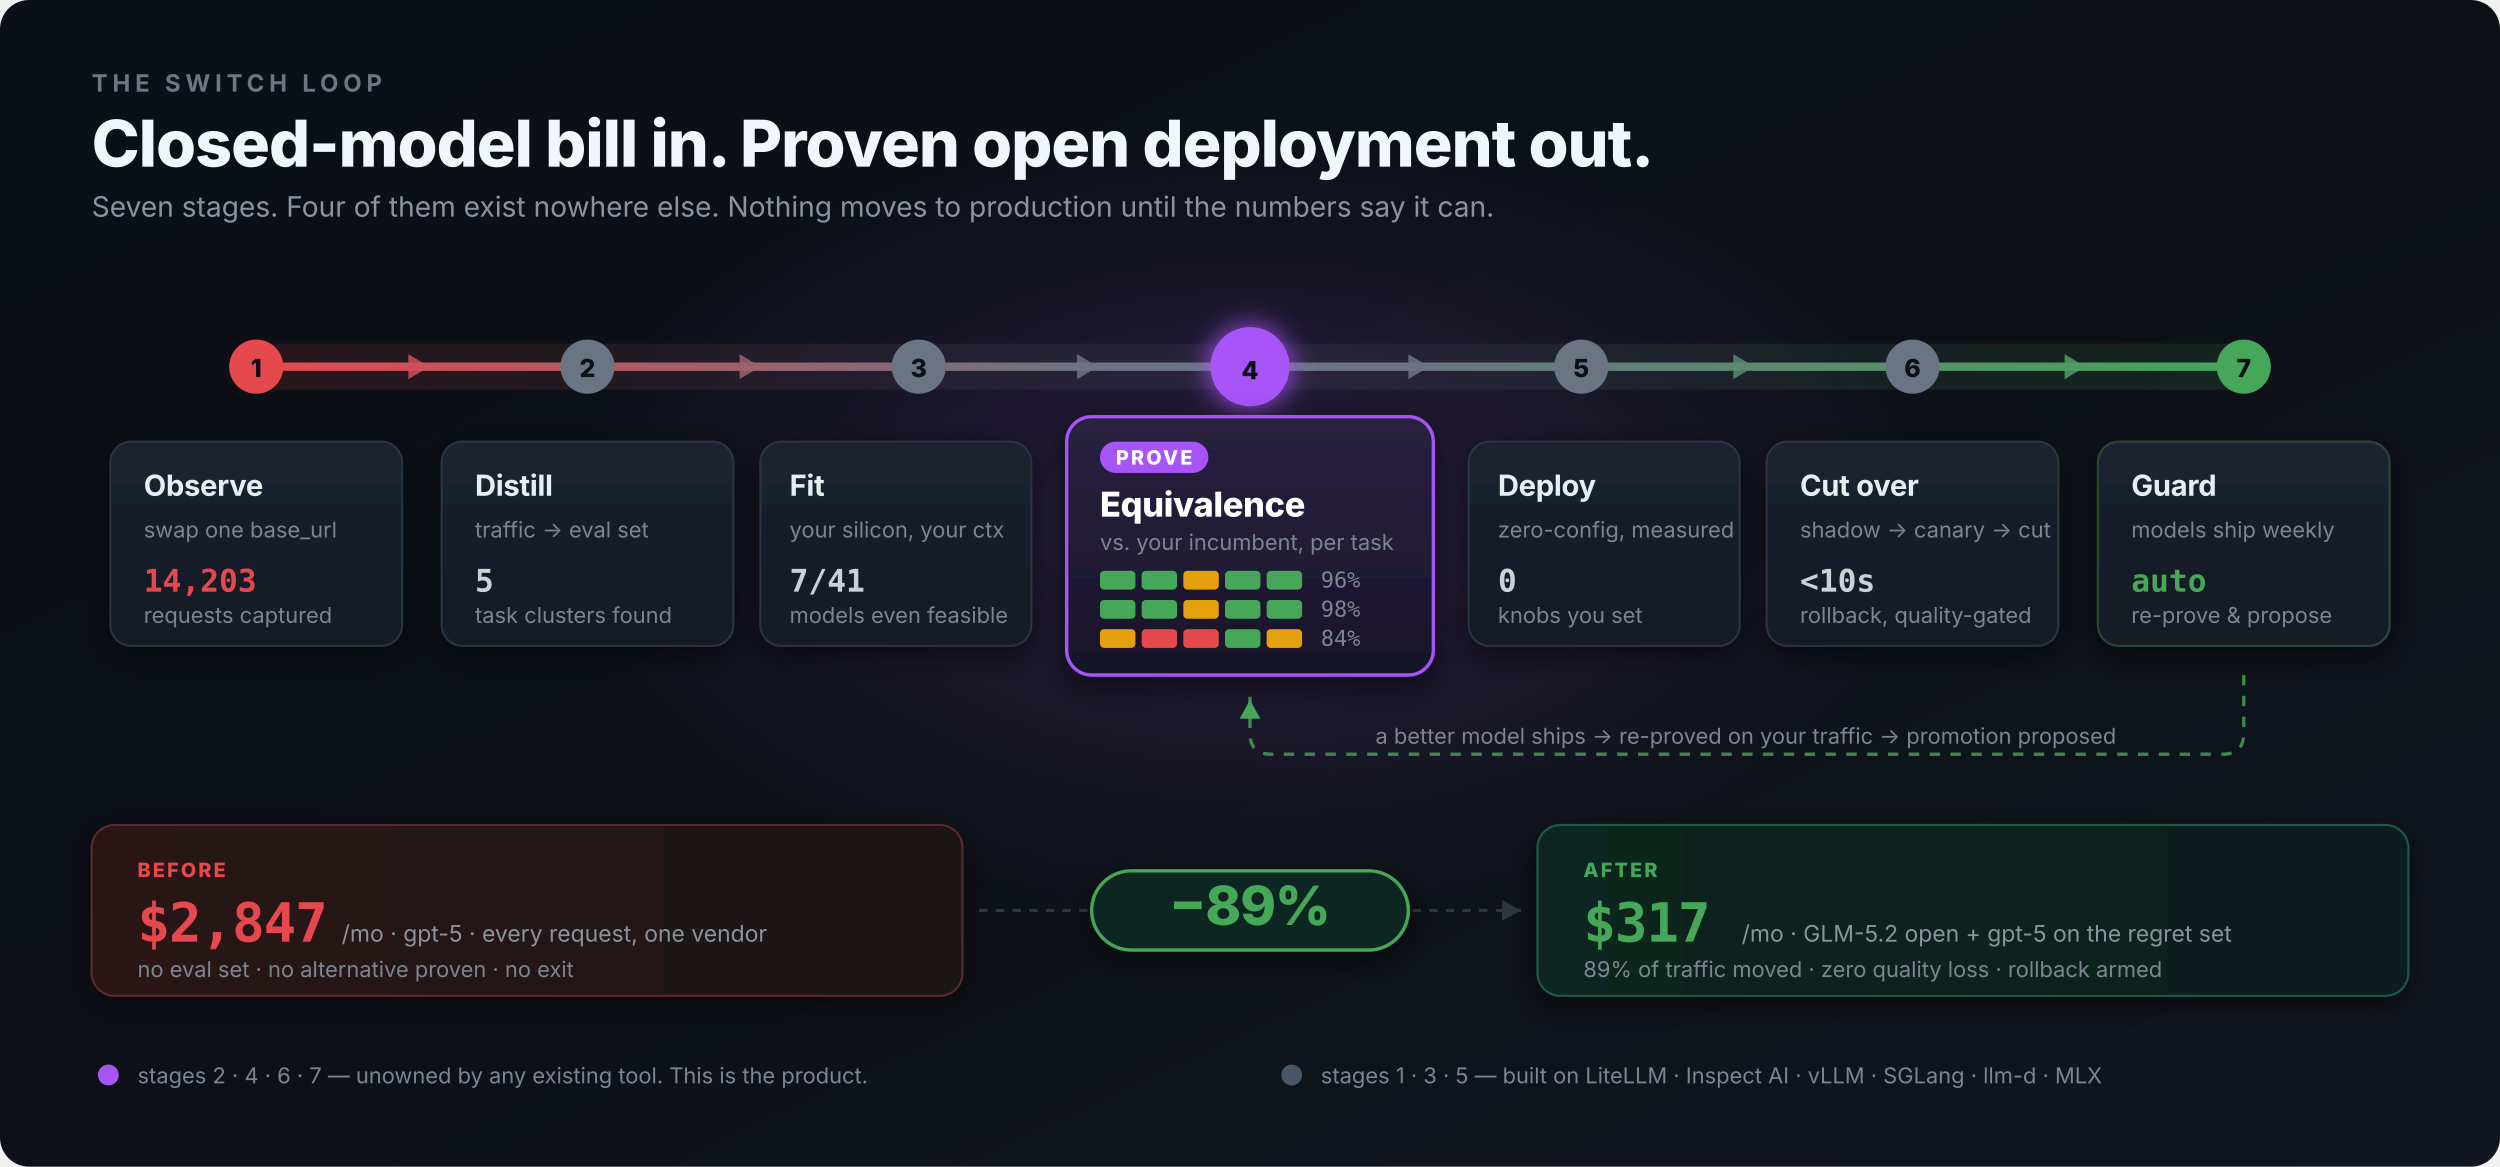
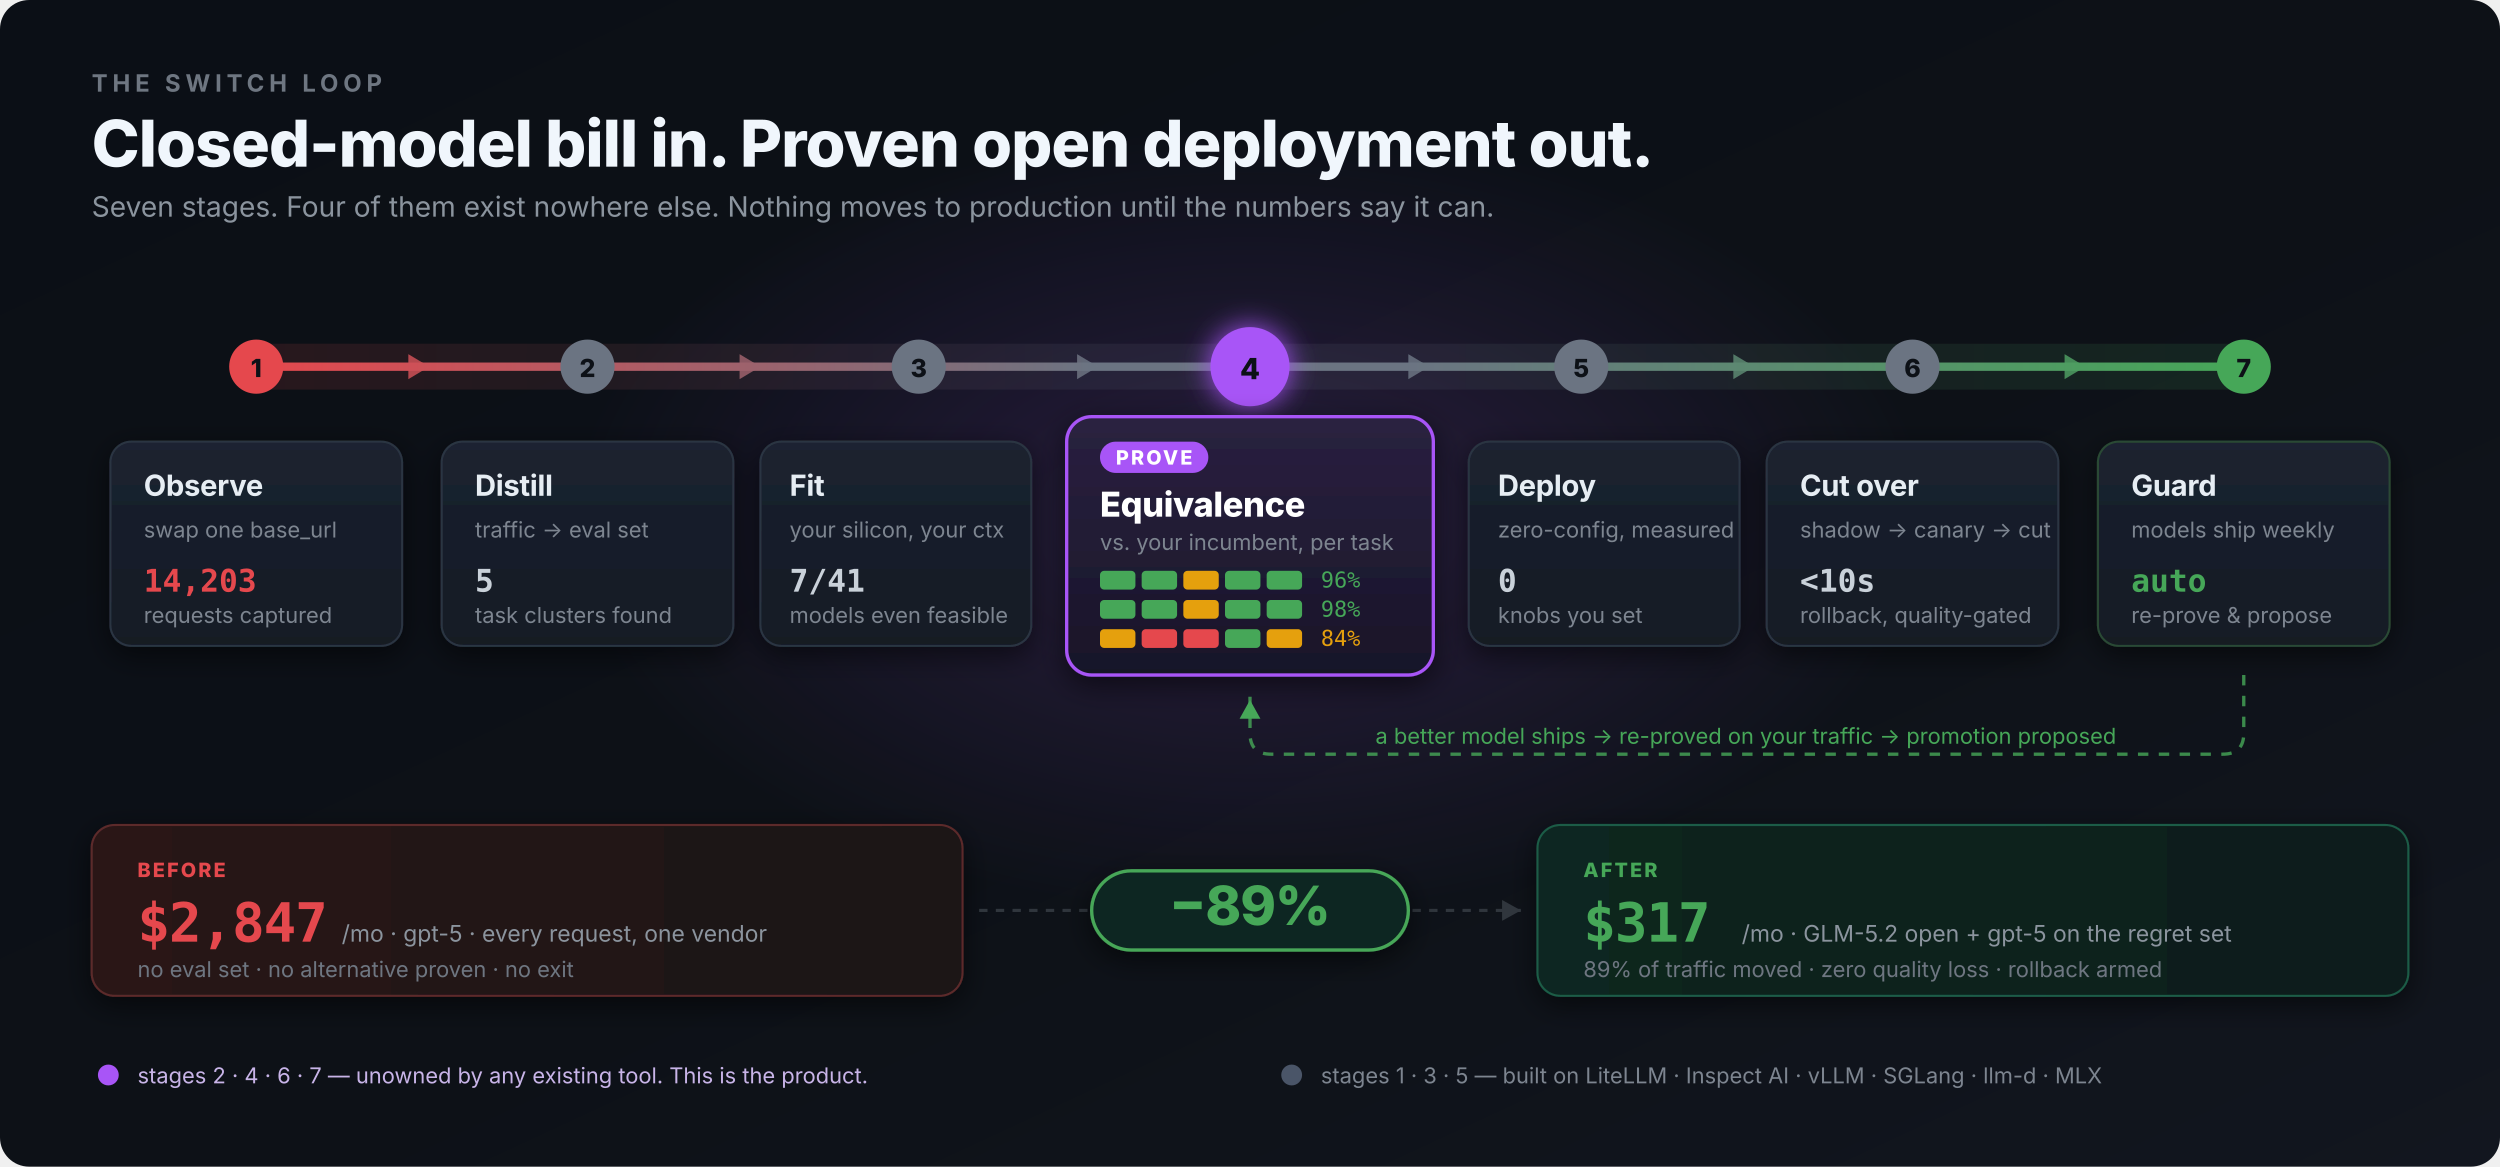
<svg xmlns="http://www.w3.org/2000/svg" viewBox="0 0 1200 560" width="1200" height="560" role="img" aria-label="The Switch Loop: a seven-stage pipeline turning $2,847/mo of closed-model spend into $317/mo of proven open-model inference">
  <defs>
    <linearGradient id="canvas" x1="0" y1="0" x2="1" y2="1">
      <stop offset="0" stop-color="#0b0f16" />
      <stop offset=".55" stop-color="#0d1117" />
      <stop offset="1" stop-color="#12161f" />
    </linearGradient>
    <radialGradient id="halo" cx=".5" cy=".5" r=".5">
      <stop offset="0" stop-color="#a855f7" stop-opacity=".18" />
      <stop offset="1" stop-color="#a855f7" stop-opacity="0" />
    </radialGradient>
    <linearGradient id="flow" gradientUnits="userSpaceOnUse" x1="123" y1="0" x2="1077" y2="0">
      <stop offset="0" stop-color="#e5484d" />
      <stop offset=".42" stop-color="#6b7482" />
      <stop offset=".58" stop-color="#6b7482" />
      <stop offset="1" stop-color="#46a758" />
    </linearGradient>
    <linearGradient id="cardfill" x1="0" y1="0" x2="0" y2="1">
      <stop offset="0" stop-color="#1b2230" />
      <stop offset="1" stop-color="#141a24" />
    </linearGradient>
    <linearGradient id="herofill" x1="0" y1="0" x2="0" y2="1">
      <stop offset="0" stop-color="#2a2140" />
      <stop offset="1" stop-color="#181528" />
    </linearGradient>
    <linearGradient id="beforefill" x1="0" y1="0" x2="1" y2="0">
      <stop offset="0" stop-color="#2a1618" />
      <stop offset="1" stop-color="#1a1216" />
    </linearGradient>
    <linearGradient id="afterfill" x1="0" y1="0" x2="1" y2="0">
      <stop offset="0" stop-color="#0f2620" />
      <stop offset="1" stop-color="#0d1d1a" />
    </linearGradient>
    <filter id="lift" x="-40%" y="-40%" width="180%" height="180%">
      <feDropShadow dx="0" dy="4" stdDeviation="7" flood-color="#000" flood-opacity=".55" />
    </filter>
    <filter id="glow" x="-70%" y="-70%" width="240%" height="240%">
      <feGaussianBlur stdDeviation="7" result="b" />
      <feMerge>
        <feMergeNode in="b" />
        <feMergeNode in="SourceGraphic" />
      </feMerge>
    </filter>
    <style>
    .t   { font-family: ui-sans-serif,-apple-system,"Segoe UI",Inter,Roboto,sans-serif; }
    .m   { font-family: ui-monospace,SFMono-Regular,Menlo,monospace; }
    .kick{ font-size:11.5px; fill:#6e7681; letter-spacing:.20em; font-weight:700; }
    .h1  { font-size:31px; font-weight:800; fill:#f0f6fc; letter-spacing:-.015em; }
    .lede{ font-size:13.5px; fill:#8b949e; }
    .stg { font-size:14px; font-weight:700; fill:#e6edf3; letter-spacing:-.01em; }
    .stgH{ font-size:16.5px; font-weight:800; fill:#fff; letter-spacing:-.01em; }
    .cap { font-size:10.5px; fill:#7d8590; }
    .num { font-size:15px; font-weight:800; }
    .nn  { font-size:12px; font-weight:800; fill:#0d1117; }
    .tag { font-size:9.5px; font-weight:800; letter-spacing:.11em; }
    .big { font-size:26px; font-weight:800; letter-spacing:-.02em; }
    .lbl { font-size:11px; fill:#8b949e; }
  </style>
  </defs>
  <rect width="1200" height="560" rx="14" fill="url(#canvas)" />
  <ellipse cx="600" cy="250" rx="330" ry="190" fill="url(#halo)" />
  <text class="t kick" x="44" y="44">THE SWITCH LOOP</text>
  <text class="t h1" x="44" y="80">Closed-model bill in. Proven open deployment out.</text>
  <text class="t lede" x="44" y="104">Seven stages. Four of them exist nowhere else. Nothing moves to production until the numbers say it can.</text>
  <path d="M123 176 H1077" stroke="url(#flow)" stroke-width="22" stroke-linecap="round" opacity=".13" />
  <path d="M123 176 H1077" stroke="url(#flow)" stroke-width="4" stroke-linecap="round" />
  <g fill="url(#flow)" opacity=".85">
    <path d="M196 170 l10 6 -10 6 z" />
    <path d="M355 170 l10 6 -10 6 z" />
    <path d="M517 170 l10 6 -10 6 z" />
    <path d="M676 170 l10 6 -10 6 z" />
    <path d="M832 170 l10 6 -10 6 z" />
    <path d="M991 170 l10 6 -10 6 z" />
  </g>
  <g class="t">
    <circle cx="123" cy="176" r="13" fill="#e5484d" />
    <text class="nn" x="123" y="181" text-anchor="middle">1</text>
    <circle cx="282" cy="176" r="13" fill="#6b7482" />
    <text class="nn" x="282" y="181" text-anchor="middle">2</text>
    <circle cx="441" cy="176" r="13" fill="#6b7482" />
    <text class="nn" x="441" y="181" text-anchor="middle">3</text>
    <circle cx="600" cy="176" r="19" fill="#a855f7" filter="url(#glow)" />
-     <text class="nn" x="600" y="182" text-anchor="middle" font-size="14">4</text>
+     <text class="nn" x="600" y="182" text-anchor="middle" style="font-size:14px">4</text>
    <circle cx="759" cy="176" r="13" fill="#6b7482" />
    <text class="nn" x="759" y="181" text-anchor="middle">5</text>
    <circle cx="918" cy="176" r="13" fill="#6b7482" />
    <text class="nn" x="918" y="181" text-anchor="middle">6</text>
    <circle cx="1077" cy="176" r="13" fill="#46a758" />
    <text class="nn" x="1077" y="181" text-anchor="middle">7</text>
  </g>
  <g class="t" filter="url(#lift)">
    <rect x="53" y="212" width="140" height="98" rx="10" fill="url(#cardfill)" stroke="#2c3442" />
    <rect x="212" y="212" width="140" height="98" rx="10" fill="url(#cardfill)" stroke="#2c3442" />
    <rect x="365" y="212" width="130" height="98" rx="10" fill="url(#cardfill)" stroke="#2c3442" />
    <rect x="705" y="212" width="130" height="98" rx="10" fill="url(#cardfill)" stroke="#2c3442" />
    <rect x="848" y="212" width="140" height="98" rx="10" fill="url(#cardfill)" stroke="#2c3442" />
    <rect x="1007" y="212" width="140" height="98" rx="10" fill="url(#cardfill)" stroke="#2a4a34" />
  </g>
  <g class="t">
    <text class="stg" x="69" y="238">Observe</text>
    <text class="cap" x="69" y="258">swap one base_url</text>
    <text class="num m" x="69" y="284" fill="#e5484d">14,203</text>
    <text class="cap" x="69" y="299">requests captured</text>
    <text class="stg" x="228" y="238">Distill</text>
    <text class="cap" x="228" y="258">traffic → eval set</text>
    <text class="num m" x="228" y="284" fill="#c9d1d9">5</text>
    <text class="cap" x="228" y="299">task clusters found</text>
    <text class="stg" x="379" y="238">Fit</text>
    <text class="cap" x="379" y="258">your silicon, your ctx</text>
    <text class="num m" x="379" y="284" fill="#c9d1d9">7/41</text>
    <text class="cap" x="379" y="299">models even feasible</text>
    <text class="stg" x="719" y="238">Deploy</text>
    <text class="cap" x="719" y="258">zero-config, measured</text>
    <text class="num m" x="719" y="284" fill="#c9d1d9">0</text>
    <text class="cap" x="719" y="299">knobs you set</text>
    <text class="stg" x="864" y="238">Cut over</text>
    <text class="cap" x="864" y="258">shadow → canary → cut</text>
    <text class="num m" x="864" y="284" fill="#c9d1d9">&lt;10s</text>
    <text class="cap" x="864" y="299">rollback, quality-gated</text>
    <text class="stg" x="1023" y="238">Guard</text>
    <text class="cap" x="1023" y="258">models ship weekly</text>
    <text class="num m" x="1023" y="284" fill="#46a758">auto</text>
    <text class="cap" x="1023" y="299">re-prove &amp; propose</text>
  </g>
  <g filter="url(#lift)">
    <rect x="512" y="200" width="176" height="124" rx="12" fill="url(#herofill)" stroke="#a855f7" stroke-width="1.6" />
  </g>
  <g class="t">
    <rect x="528" y="212" width="52" height="15" rx="7.5" fill="#a855f7" />
    <text class="tag" x="554" y="223" text-anchor="middle" fill="#fff">PROVE</text>
    <text class="stgH" x="528" y="248">Equivalence</text>
    <text class="cap" x="528" y="264">vs. your incumbent, per task</text>
    <g>
      <rect x="528" y="274" width="17" height="9" rx="2" fill="#46a758" />
      <rect x="548" y="274" width="17" height="9" rx="2" fill="#46a758" />
      <rect x="568" y="274" width="17" height="9" rx="2" fill="#e5a00d" />
      <rect x="588" y="274" width="17" height="9" rx="2" fill="#46a758" />
      <rect x="608" y="274" width="17" height="9" rx="2" fill="#46a758" />
-       <text class="cap m" x="634" y="282" fill="#46a758">96%</text>
+       <text class="cap m" x="634" y="282" style="fill:#46a758">96%</text>
      <rect x="528" y="288" width="17" height="9" rx="2" fill="#46a758" />
      <rect x="548" y="288" width="17" height="9" rx="2" fill="#46a758" />
      <rect x="568" y="288" width="17" height="9" rx="2" fill="#e5a00d" />
      <rect x="588" y="288" width="17" height="9" rx="2" fill="#46a758" />
      <rect x="608" y="288" width="17" height="9" rx="2" fill="#46a758" />
-       <text class="cap m" x="634" y="296" fill="#46a758">98%</text>
+       <text class="cap m" x="634" y="296" style="fill:#46a758">98%</text>
      <rect x="528" y="302" width="17" height="9" rx="2" fill="#e5a00d" />
      <rect x="548" y="302" width="17" height="9" rx="2" fill="#e5484d" />
      <rect x="568" y="302" width="17" height="9" rx="2" fill="#e5484d" />
      <rect x="588" y="302" width="17" height="9" rx="2" fill="#46a758" />
      <rect x="608" y="302" width="17" height="9" rx="2" fill="#e5a00d" />
-       <text class="cap m" x="634" y="310" fill="#e5a00d">84%</text>
+       <text class="cap m" x="634" y="310" style="fill:#e5a00d">84%</text>
    </g>
  </g>
  <path d="M1077 324 V352 Q1077 362 1067 362 H610 Q600 362 600 352 V332" stroke="#46a758" stroke-width="1.6" fill="none" stroke-dasharray="5 5" opacity=".8" />
  <path d="M600 336 l-5 9 h10 z" fill="#46a758" />
-   <text class="t cap" x="838" y="357" text-anchor="middle" fill="#46a758">a better model ships → re-proved on your traffic → promotion proposed</text>
+   <text class="t cap" x="838" y="357" text-anchor="middle" style="fill:#46a758">a better model ships → re-proved on your traffic → promotion proposed</text>
  <g filter="url(#lift)">
    <rect x="44" y="396" width="418" height="82" rx="11" fill="url(#beforefill)" stroke="#5c2b2b" />
    <rect x="738" y="396" width="418" height="82" rx="11" fill="url(#afterfill)" stroke="#1a5c46" />
  </g>
  <g class="t">
    <text class="tag" x="66" y="421" fill="#e5484d">BEFORE</text>
    <text class="big m" x="66" y="452" fill="#e5484d">$2,847</text>
    <text class="lbl" x="164" y="452">/mo · gpt-5 · every request, one vendor</text>
-     <text class="cap" x="66" y="469" fill="#6e7681">no eval set · no alternative proven · no exit</text>
+     <text class="cap" x="66" y="469" style="fill:#6e7681">no eval set · no alternative proven · no exit</text>
    <text class="tag" x="760" y="421" fill="#46a758">AFTER</text>
    <text class="big m" x="760" y="452" fill="#46a758">$317</text>
    <text class="lbl" x="836" y="452">/mo · GLM-5.2 open + gpt-5 on the regret set</text>
-     <text class="cap" x="760" y="469" fill="#6e7681">89% of traffic moved · zero quality loss · rollback armed</text>
+     <text class="cap" x="760" y="469" style="fill:#6e7681">89% of traffic moved · zero quality loss · rollback armed</text>
  </g>
  <path d="M470 437 H730" stroke="#30363d" stroke-width="1.5" stroke-dasharray="4 4" />
  <path d="M730 437 l-9 -5 v10 z" fill="#30363d" />
  <g filter="url(#lift)">
    <rect x="524" y="418" width="152" height="38" rx="19" fill="#0f2620" stroke="#46a758" stroke-width="1.6" />
  </g>
  <text class="t big" x="600" y="444" text-anchor="middle" fill="#46a758">−89%</text>
  <g class="t">
    <circle cx="52" cy="516" r="5" fill="#a855f7" />
-     <text class="cap" x="66" y="520" fill="#c8b4e8">stages 2 · 4 · 6 · 7 — unowned by any existing tool. This is the product.</text>
+     <text class="cap" x="66" y="520" style="fill:#c8b4e8">stages 2 · 4 · 6 · 7 — unowned by any existing tool. This is the product.</text>
    <circle cx="620" cy="516" r="5" fill="#4a5568" />
    <text class="cap" x="634" y="520">stages 1 · 3 · 5 — built on LiteLLM · Inspect AI · vLLM · SGLang · llm-d · MLX</text>
  </g>
</svg>
